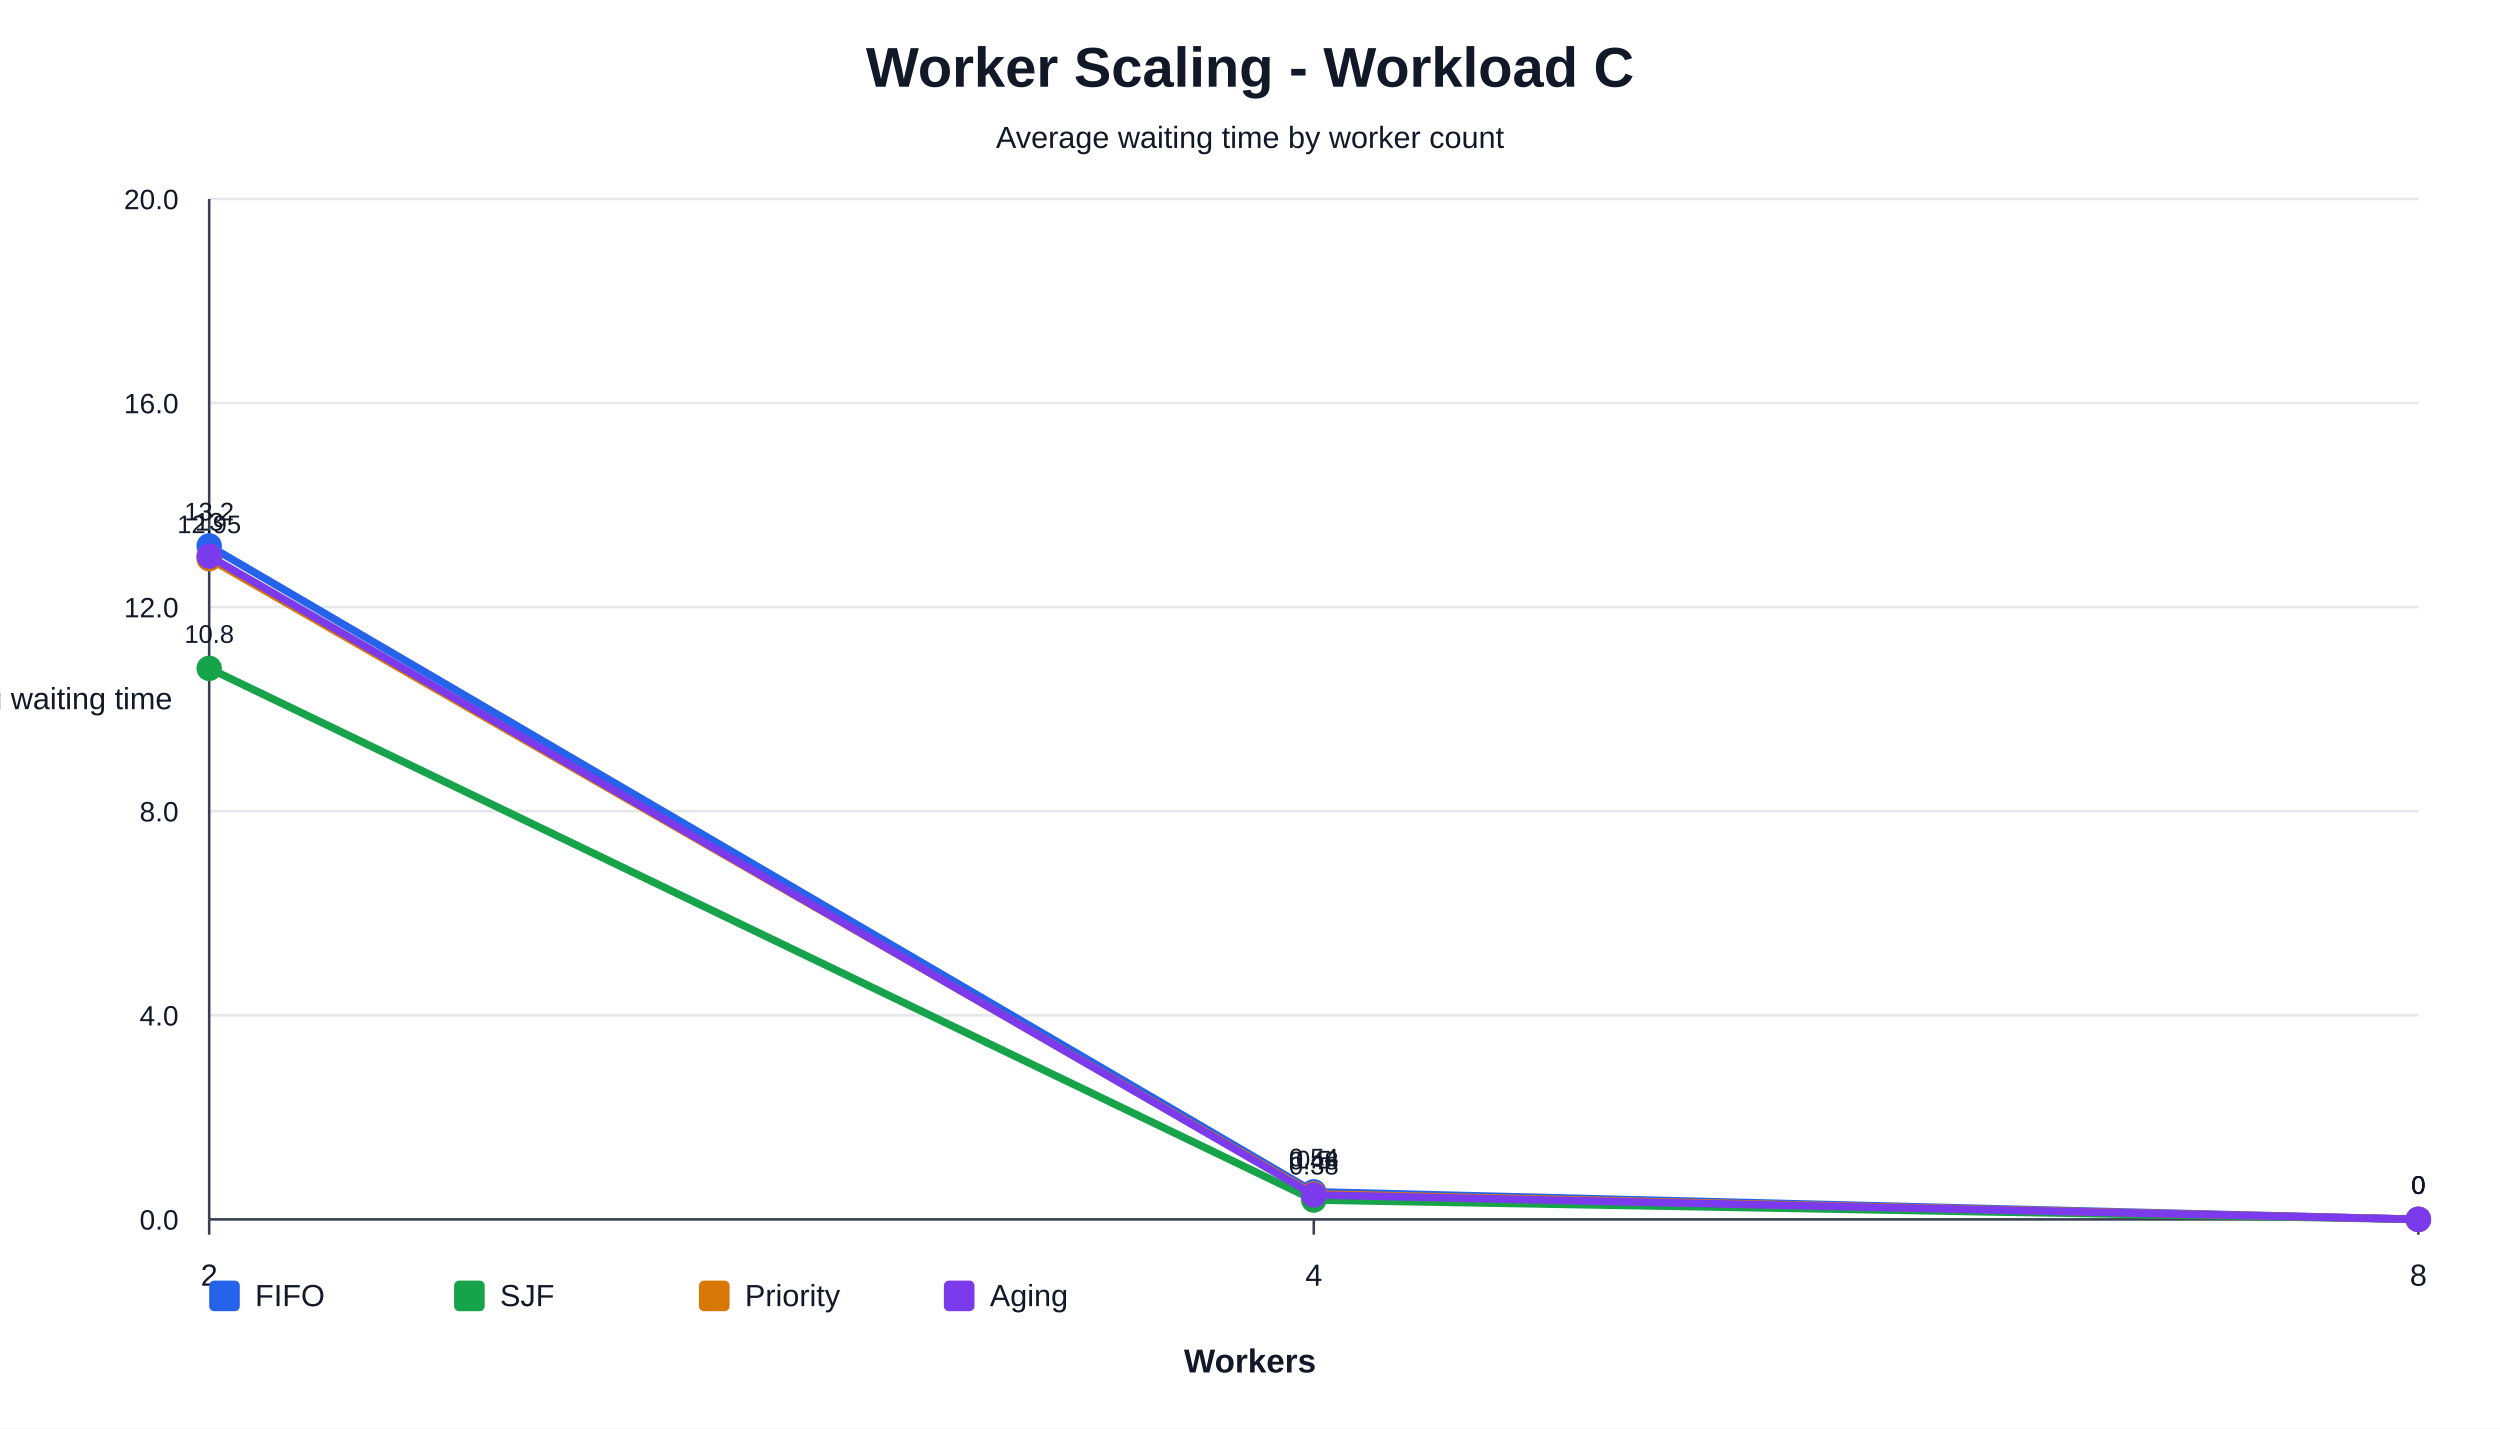
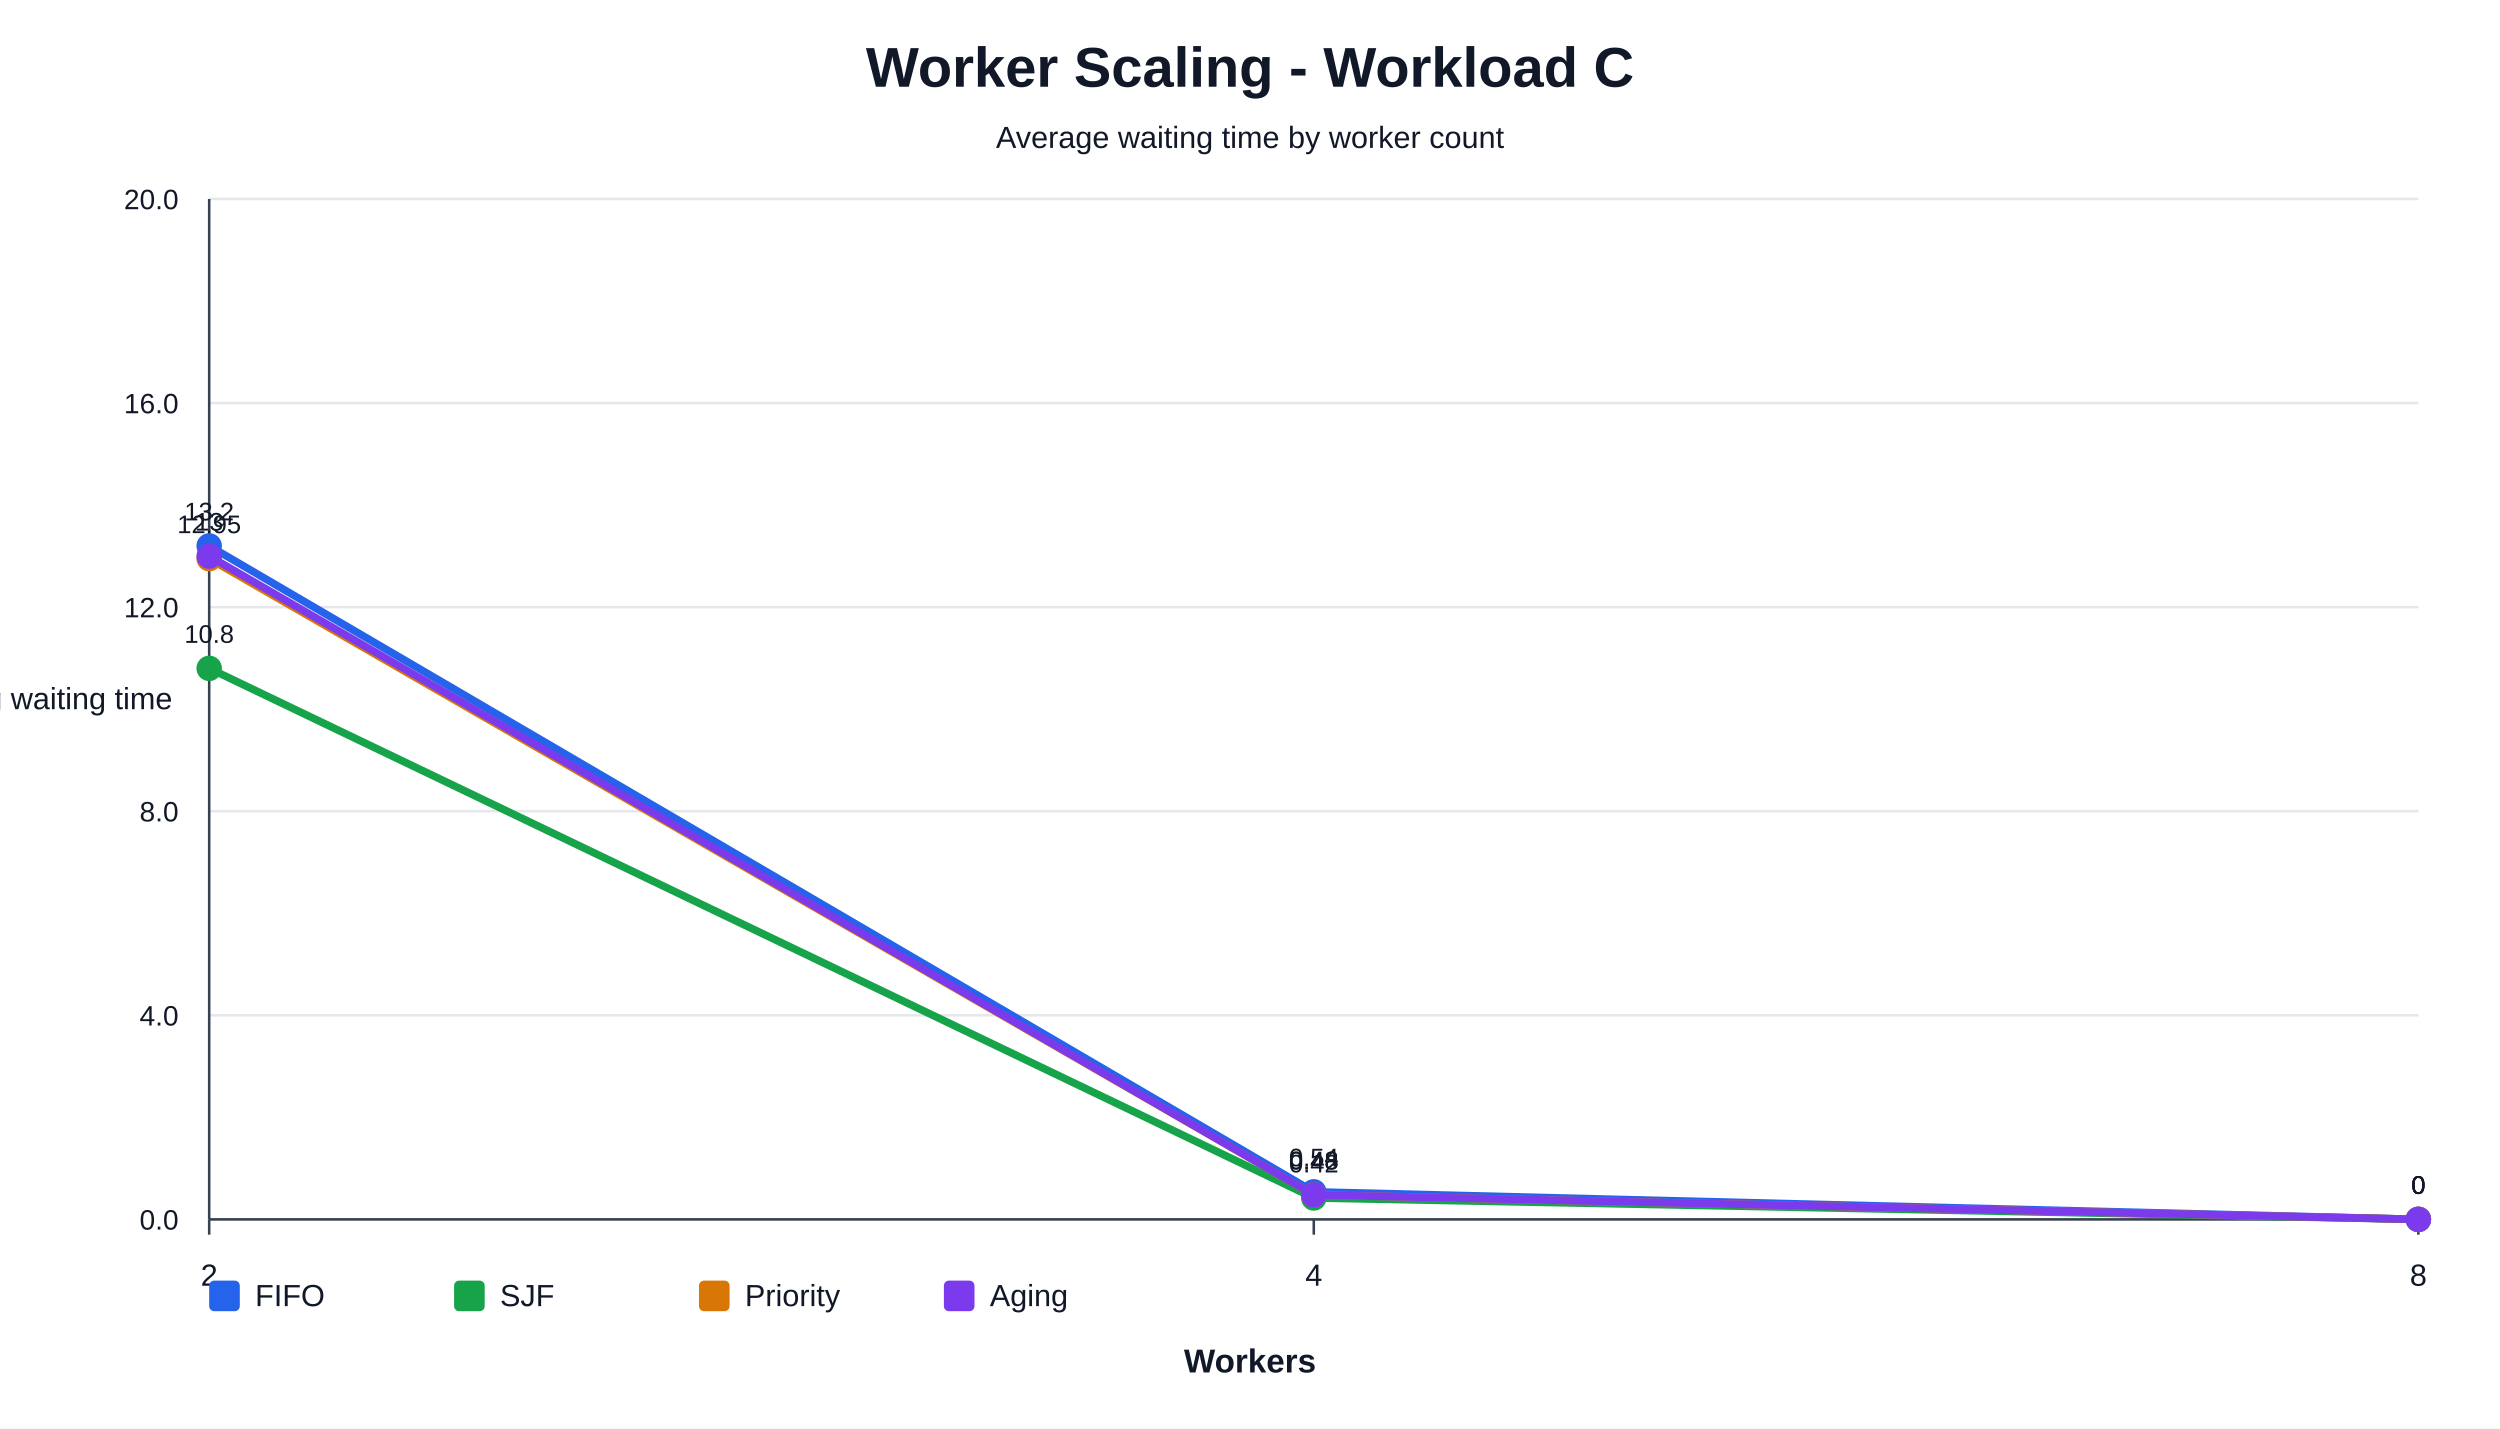
<svg xmlns="http://www.w3.org/2000/svg" width="980" height="560" viewBox="0 0 980 560">
  <rect width="100%" height="100%" fill="#ffffff" />
  <text x="490.0" y="34.0" font-family="Arial, sans-serif" font-size="22" font-weight="700" text-anchor="middle" fill="#111827">Worker Scaling - Workload C</text>
  <text x="490.0" y="58.0" font-family="Arial, sans-serif" font-size="12" font-weight="400" text-anchor="middle" fill="#111827">Average waiting time by worker count</text>
  <line x1="82" y1="478.0" x2="948" y2="478.0" stroke="#e5e7eb" />
  <text x="70.0" y="482.0" font-family="Arial, sans-serif" font-size="11" font-weight="400" text-anchor="end" fill="#111827">0.0</text>
  <line x1="82" y1="398.0" x2="948" y2="398.0" stroke="#e5e7eb" />
  <text x="70.0" y="402.0" font-family="Arial, sans-serif" font-size="11" font-weight="400" text-anchor="end" fill="#111827">4.0</text>
  <line x1="82" y1="318.0" x2="948" y2="318.0" stroke="#e5e7eb" />
  <text x="70.0" y="322.0" font-family="Arial, sans-serif" font-size="11" font-weight="400" text-anchor="end" fill="#111827">8.0</text>
  <line x1="82" y1="238.0" x2="948" y2="238.0" stroke="#e5e7eb" />
  <text x="70.0" y="242.0" font-family="Arial, sans-serif" font-size="11" font-weight="400" text-anchor="end" fill="#111827">12.0</text>
  <line x1="82" y1="158.0" x2="948" y2="158.0" stroke="#e5e7eb" />
  <text x="70.0" y="162.0" font-family="Arial, sans-serif" font-size="11" font-weight="400" text-anchor="end" fill="#111827">16.0</text>
  <line x1="82" y1="78.0" x2="948" y2="78.0" stroke="#e5e7eb" />
  <text x="70.0" y="82.0" font-family="Arial, sans-serif" font-size="11" font-weight="400" text-anchor="end" fill="#111827">20.0</text>
  <line x1="82" y1="78" x2="82" y2="478" stroke="#374151" />
  <line x1="82" y1="478" x2="948" y2="478" stroke="#374151" />
  <text x="490.0" y="538.0" font-family="Arial, sans-serif" font-size="13" font-weight="700" text-anchor="middle" fill="#111827">Workers</text>
  <text x="24.0" y="278.0" font-family="Arial, sans-serif" font-size="12" font-weight="400" text-anchor="middle" fill="#111827">Avg waiting time</text>
  <line x1="82.0" y1="478" x2="82.0" y2="484" stroke="#374151" />
  <text x="82.0" y="504.0" font-family="Arial, sans-serif" font-size="12" font-weight="400" text-anchor="middle" fill="#111827">2</text>
  <line x1="515.0" y1="478" x2="515.0" y2="484" stroke="#374151" />
  <text x="515.0" y="504.0" font-family="Arial, sans-serif" font-size="12" font-weight="400" text-anchor="middle" fill="#111827">4</text>
  <line x1="948.0" y1="478" x2="948.0" y2="484" stroke="#374151" />
  <text x="948.0" y="504.0" font-family="Arial, sans-serif" font-size="12" font-weight="400" text-anchor="middle" fill="#111827">8</text>
  <polyline points="82.0,214.0 515.0,467.2 948.0,478.0" fill="none" stroke="#2563eb" stroke-width="3" />
  <circle cx="82.0" cy="214.0" r="5" fill="#2563eb" />
  <text x="82.0" y="204.0" font-family="Arial, sans-serif" font-size="10" font-weight="400" text-anchor="middle" fill="#111827">13.2</text>
  <circle cx="515.0" cy="467.2" r="5" fill="#2563eb" />
  <text x="515.0" y="457.2" font-family="Arial, sans-serif" font-size="10" font-weight="400" text-anchor="middle" fill="#111827">0.54</text>
  <circle cx="948.0" cy="478.0" r="5" fill="#2563eb" />
  <text x="948.0" y="468.0" font-family="Arial, sans-serif" font-size="10" font-weight="400" text-anchor="middle" fill="#111827">0</text>
-   <polyline points="82.0,262.0 515.0,470.4 948.0,478.0" fill="none" stroke="#16a34a" stroke-width="3" />
+   <polyline points="82.0,262.0 515.0,469.6 948.0,478.0" fill="none" stroke="#16a34a" stroke-width="3" />
  <circle cx="82.0" cy="262.0" r="5" fill="#16a34a" />
  <text x="82.0" y="252.0" font-family="Arial, sans-serif" font-size="10" font-weight="400" text-anchor="middle" fill="#111827">10.8</text>
-   <circle cx="515.0" cy="470.4" r="5" fill="#16a34a" />
-   <text x="515.0" y="460.4" font-family="Arial, sans-serif" font-size="10" font-weight="400" text-anchor="middle" fill="#111827">0.38</text>
+   <circle cx="515.0" cy="469.6" r="5" fill="#16a34a" />
+   <text x="515.0" y="459.6" font-family="Arial, sans-serif" font-size="10" font-weight="400" text-anchor="middle" fill="#111827">0.42</text>
  <circle cx="948.0" cy="478.0" r="5" fill="#16a34a" />
  <text x="948.0" y="468.0" font-family="Arial, sans-serif" font-size="10" font-weight="400" text-anchor="middle" fill="#111827">0</text>
-   <polyline points="82.0,219.0 515.0,468.0 948.0,478.0" fill="none" stroke="#d97706" stroke-width="3" />
+   <polyline points="82.0,219.0 515.0,468.4 948.0,478.0" fill="none" stroke="#d97706" stroke-width="3" />
  <circle cx="82.0" cy="219.0" r="5" fill="#d97706" />
  <text x="82.0" y="209.0" font-family="Arial, sans-serif" font-size="10" font-weight="400" text-anchor="middle" fill="#111827">12.95</text>
-   <circle cx="515.0" cy="468.0" r="5" fill="#d97706" />
-   <text x="515.0" y="458.0" font-family="Arial, sans-serif" font-size="10" font-weight="400" text-anchor="middle" fill="#111827">0.5</text>
+   <circle cx="515.0" cy="468.4" r="5" fill="#d97706" />
+   <text x="515.0" y="458.4" font-family="Arial, sans-serif" font-size="10" font-weight="400" text-anchor="middle" fill="#111827">0.48</text>
  <circle cx="948.0" cy="478.0" r="5" fill="#d97706" />
  <text x="948.0" y="468.0" font-family="Arial, sans-serif" font-size="10" font-weight="400" text-anchor="middle" fill="#111827">0</text>
  <polyline points="82.0,218.0 515.0,468.4 948.0,478.0" fill="none" stroke="#7c3aed" stroke-width="3" />
  <circle cx="82.0" cy="218.0" r="5" fill="#7c3aed" />
  <text x="82.0" y="208.0" font-family="Arial, sans-serif" font-size="10" font-weight="400" text-anchor="middle" fill="#111827">13</text>
  <circle cx="515.0" cy="468.4" r="5" fill="#7c3aed" />
  <text x="515.0" y="458.4" font-family="Arial, sans-serif" font-size="10" font-weight="400" text-anchor="middle" fill="#111827">0.48</text>
  <circle cx="948.0" cy="478.0" r="5" fill="#7c3aed" />
  <text x="948.0" y="468.0" font-family="Arial, sans-serif" font-size="10" font-weight="400" text-anchor="middle" fill="#111827">0</text>
  <rect x="82" y="502" width="12" height="12" fill="#2563eb" rx="2" />
  <text x="100.0" y="512.0" font-family="Arial, sans-serif" font-size="12" font-weight="400" text-anchor="start" fill="#111827">FIFO</text>
  <rect x="178" y="502" width="12" height="12" fill="#16a34a" rx="2" />
  <text x="196.0" y="512.0" font-family="Arial, sans-serif" font-size="12" font-weight="400" text-anchor="start" fill="#111827">SJF</text>
  <rect x="274" y="502" width="12" height="12" fill="#d97706" rx="2" />
  <text x="292.0" y="512.0" font-family="Arial, sans-serif" font-size="12" font-weight="400" text-anchor="start" fill="#111827">Priority</text>
  <rect x="370" y="502" width="12" height="12" fill="#7c3aed" rx="2" />
  <text x="388.0" y="512.0" font-family="Arial, sans-serif" font-size="12" font-weight="400" text-anchor="start" fill="#111827">Aging</text>
</svg>
